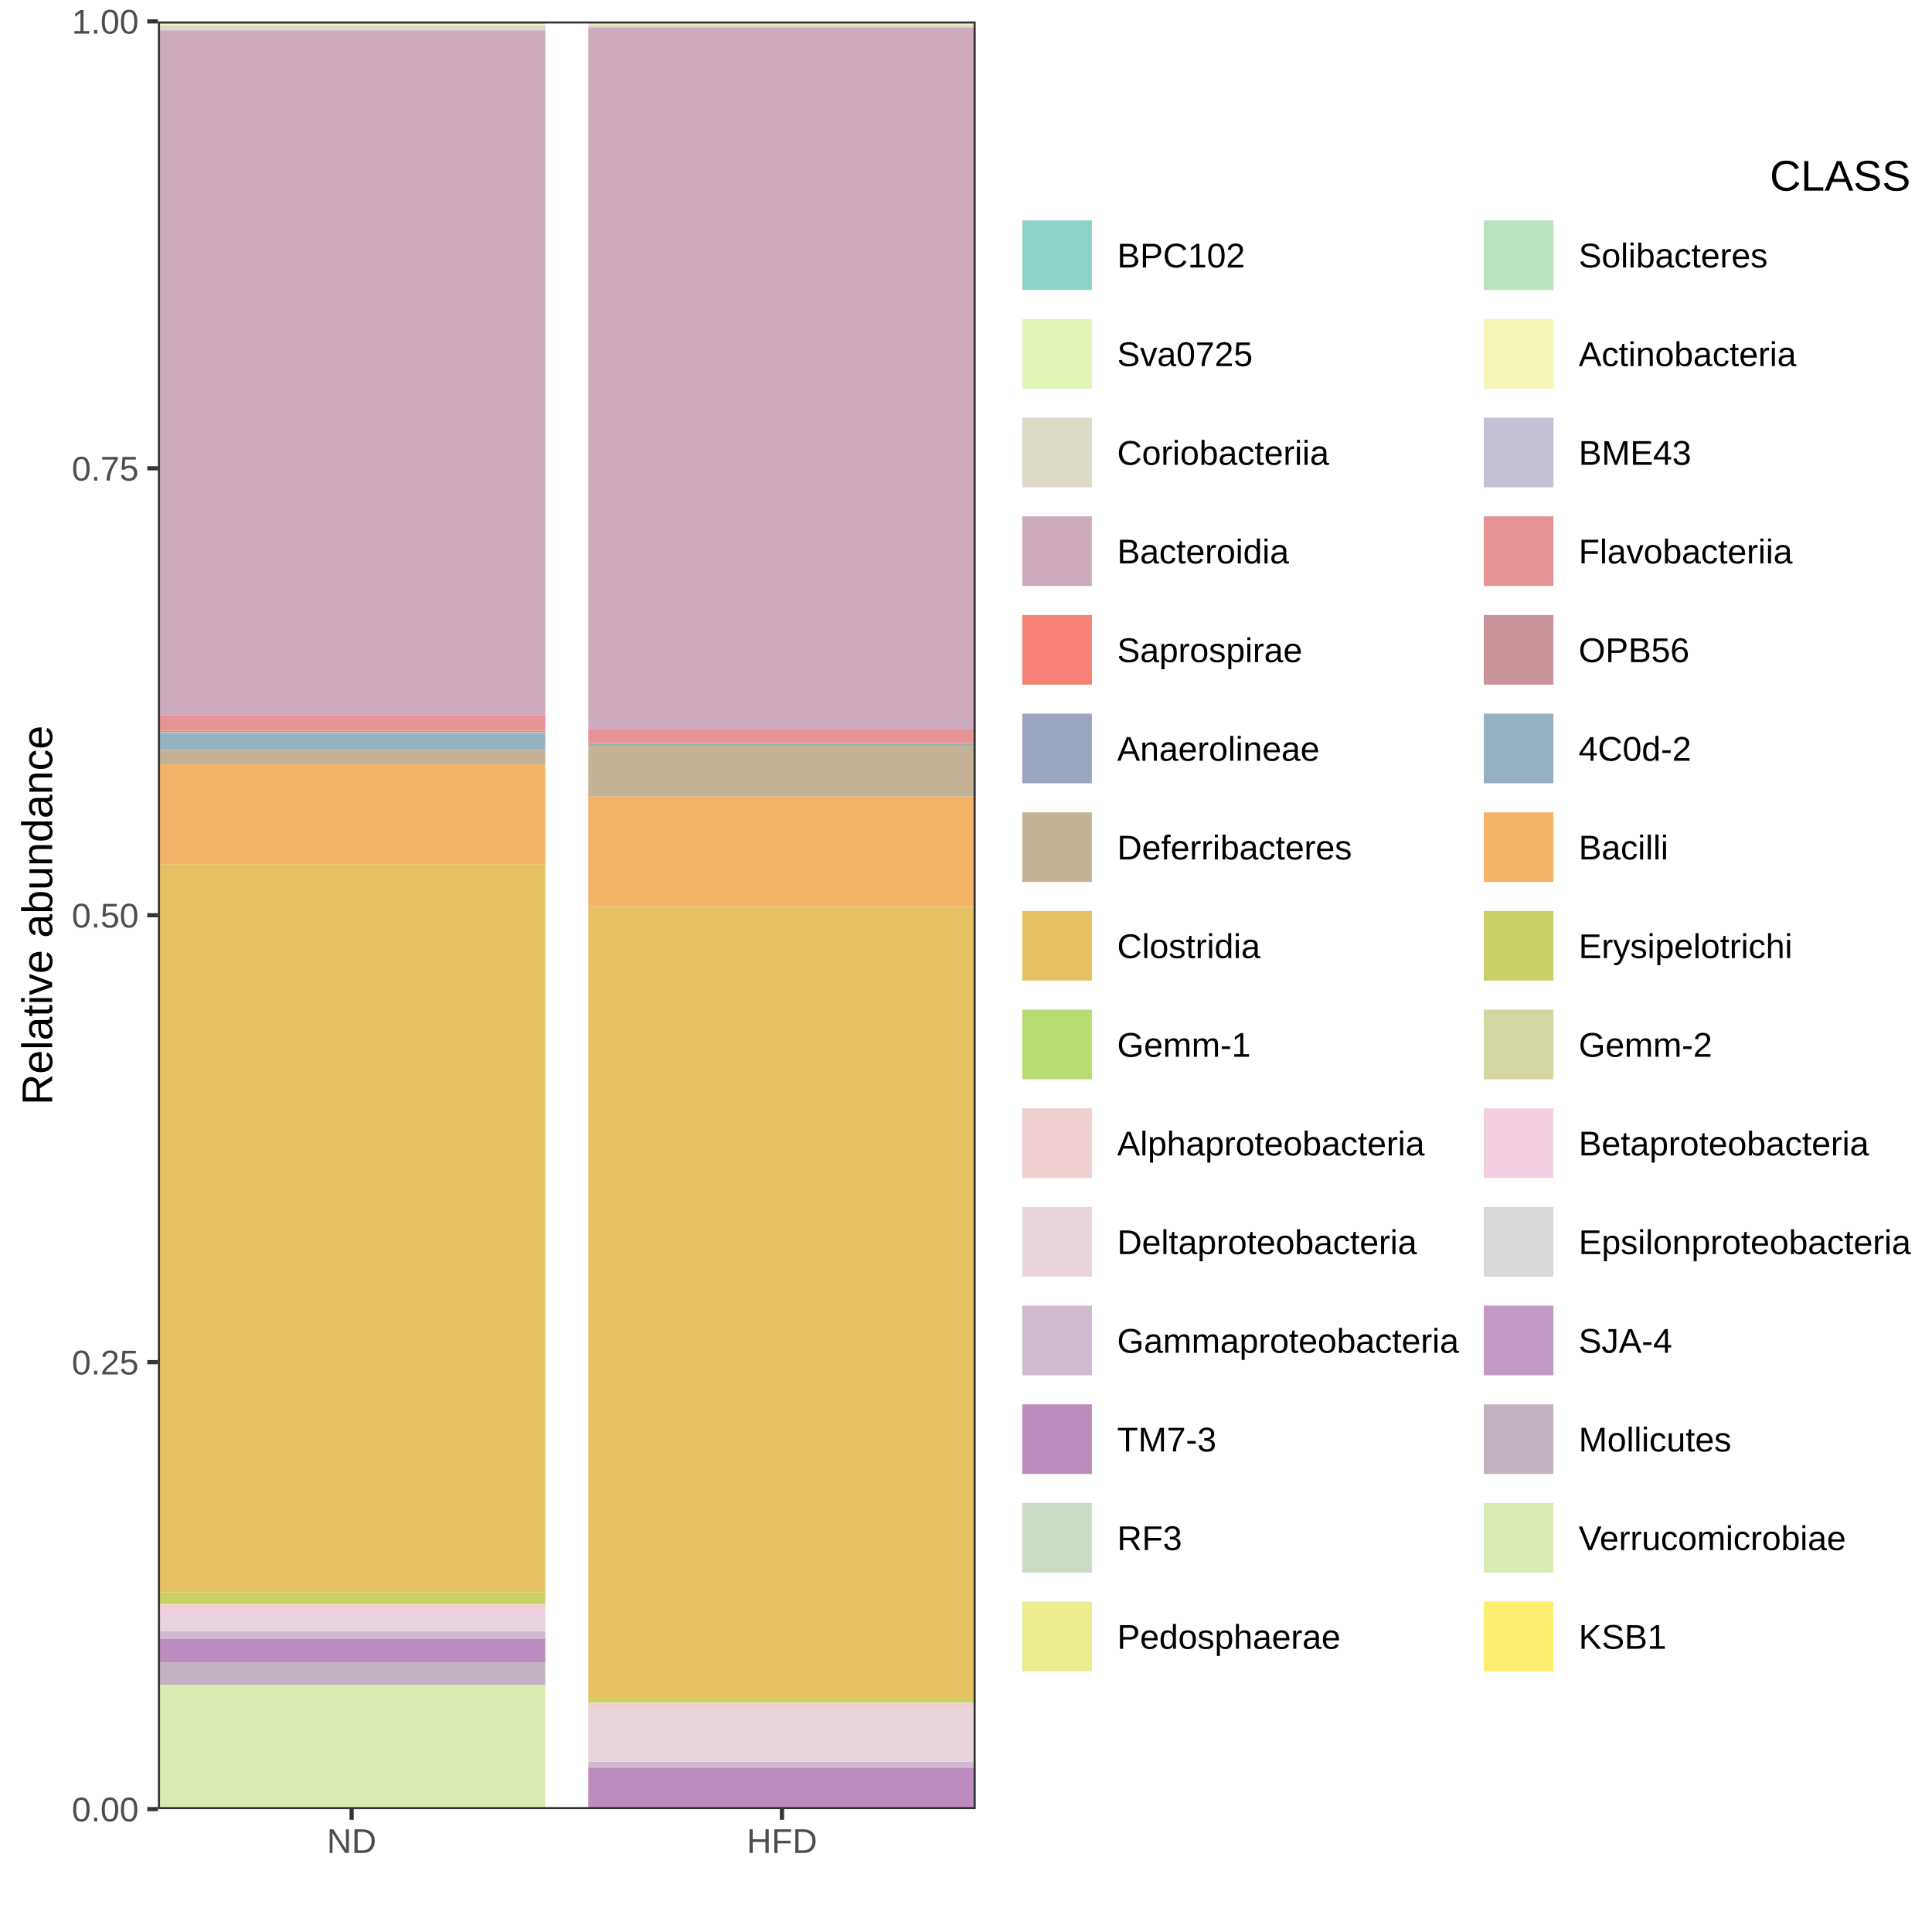
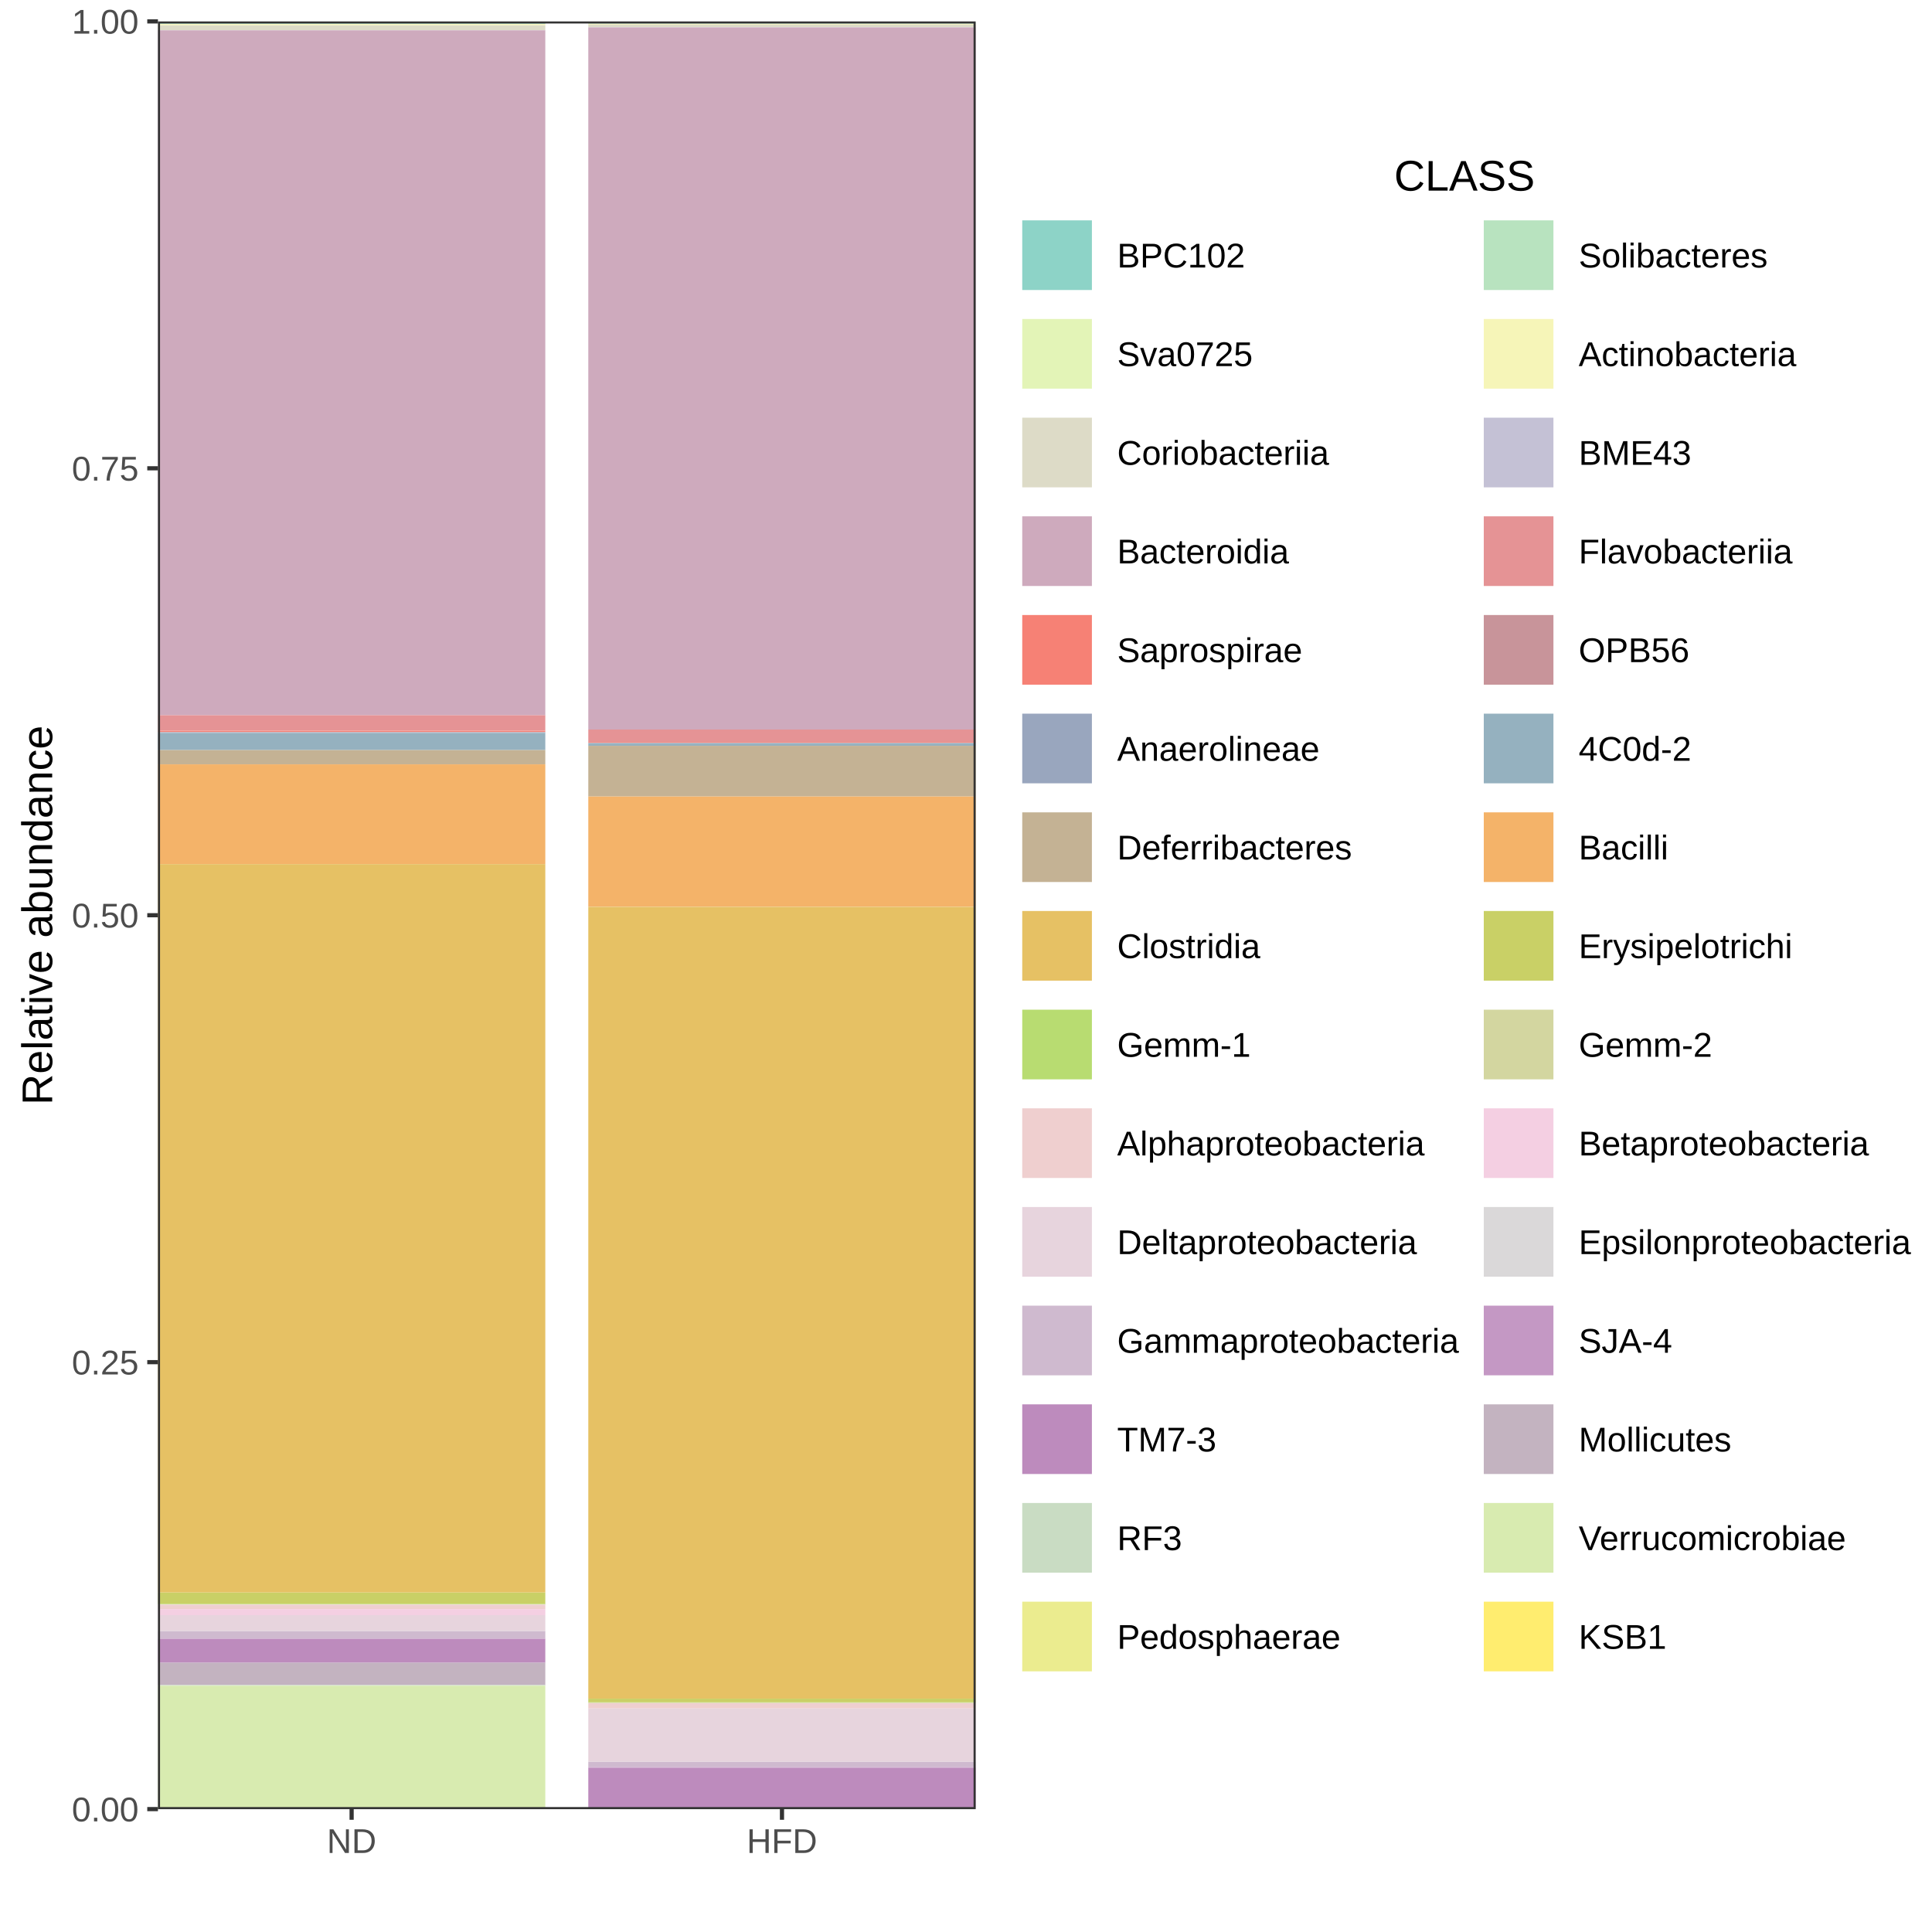
<svg xmlns="http://www.w3.org/2000/svg" class="svglite" width="360.00pt" height="360.00pt" viewBox="0 0 360.00 360.00">
  <defs>
    <style type="text/css">
    .svglite line, .svglite polyline, .svglite polygon, .svglite path, .svglite rect, .svglite circle {
      fill: none;
      stroke: #000000;
      stroke-linecap: round;
      stroke-linejoin: round;
      stroke-miterlimit: 10.00;
    }
    .svglite text {
      white-space: pre;
    }
  </style>
  </defs>
  <rect width="100%" height="100%" style="stroke: none; fill: #FFFFFF;" />
  <defs>
    <clipPath id="cpMC4wMHwzNjAuMDB8MC4wMHwzNjAuMDA=">
      <rect x="0.00" y="0.00" width="360.00" height="360.00" />
    </clipPath>
  </defs>
  <g clip-path="url(#cpMC4wMHwzNjAuMDB8MC4wMHwzNjAuMDA=)">
    <rect x="-0" y="0.00" width="360.00" height="360.00" style="stroke-width: 0.78; stroke: #FFFFFF; fill: #FFFFFF;" />
  </g>
  <defs>
    <clipPath id="cpMjkuNDN8MTgxLjgwfDMuOTl8MzM3LjEw">
      <rect x="29.43" y="3.99" width="152.37" height="333.12" />
    </clipPath>
  </defs>
  <g clip-path="url(#cpMjkuNDN8MTgxLjgwfDMuOTl8MzM3LjEw)">
    <rect x="29.43" y="3.99" width="152.37" height="333.12" style="stroke-width: 0.78; stroke: none; fill: #FFFFFF;" />
    <rect x="29.43" y="4.32" width="72.18" height="0.096" style="stroke-width: 1.07; stroke: none; stroke-linecap: square; stroke-linejoin: miter; fill: #8DD3C7;" />
    <rect x="109.62" y="4.26" width="72.18" height="0.14" style="stroke-width: 1.07; stroke: none; stroke-linecap: square; stroke-linejoin: miter; fill: #8DD3C7;" />
    <rect x="29.43" y="4.42" width="72.18" height="0.030" style="stroke-width: 1.07; stroke: none; stroke-linecap: square; stroke-linejoin: miter; fill: #B8E3BF;" />
    <rect x="109.62" y="4.40" width="72.18" height="0.009" style="stroke-width: 1.07; stroke: none; stroke-linecap: square; stroke-linejoin: miter; fill: #B8E3BF;" />
    <rect x="29.43" y="4.45" width="72.18" height="0.033" style="stroke-width: 1.07; stroke: none; stroke-linecap: square; stroke-linejoin: miter; fill: #E3F4B7;" />
    <rect x="109.62" y="4.41" width="72.18" height="0.018" style="stroke-width: 1.07; stroke: none; stroke-linecap: square; stroke-linejoin: miter; fill: #E3F4B7;" />
    <rect x="29.43" y="4.48" width="72.18" height="0.23" style="stroke-width: 1.07; stroke: none; stroke-linecap: square; stroke-linejoin: miter; fill: #F6F5B8;" />
    <rect x="109.62" y="4.43" width="72.18" height="0.16" style="stroke-width: 1.07; stroke: none; stroke-linecap: square; stroke-linejoin: miter; fill: #F6F5B8;" />
    <rect x="29.43" y="4.72" width="72.18" height="0.90" style="stroke-width: 1.07; stroke: none; stroke-linecap: square; stroke-linejoin: miter; fill: #DDDBC7;" />
    <rect x="109.62" y="4.59" width="72.18" height="0.49" style="stroke-width: 1.07; stroke: none; stroke-linecap: square; stroke-linejoin: miter; fill: #DDDBC7;" />
    <rect x="29.43" y="5.62" width="72.18" height="0.030" style="stroke-width: 1.07; stroke: none; stroke-linecap: square; stroke-linejoin: miter; fill: #C4C1D5;" />
    <rect x="109.62" y="5.07" width="72.18" height="0.036" style="stroke-width: 1.07; stroke: none; stroke-linecap: square; stroke-linejoin: miter; fill: #C4C1D5;" />
    <rect x="29.43" y="5.65" width="72.18" height="127.64" style="stroke-width: 1.07; stroke: none; stroke-linecap: square; stroke-linejoin: miter; fill: #CEAABD;" />
    <rect x="109.62" y="5.11" width="72.18" height="130.83" style="stroke-width: 1.07; stroke: none; stroke-linecap: square; stroke-linejoin: miter; fill: #CEAABD;" />
    <rect x="29.43" y="133.28" width="72.18" height="2.87" style="stroke-width: 1.07; stroke: none; stroke-linecap: square; stroke-linejoin: miter; fill: #E59395;" />
    <rect x="109.62" y="135.94" width="72.18" height="2.32" style="stroke-width: 1.07; stroke: none; stroke-linecap: square; stroke-linejoin: miter; fill: #E59395;" />
    <rect x="29.43" y="136.16" width="72.18" height="0.23" style="stroke-width: 1.07; stroke: none; stroke-linecap: square; stroke-linejoin: miter; fill: #F68175;" />
    <rect x="109.62" y="138.26" width="72.18" height="0.17" style="stroke-width: 1.07; stroke: none; stroke-linecap: square; stroke-linejoin: miter; fill: #F68175;" />
    <rect x="29.43" y="136.38" width="72.18" height="0.061" style="stroke-width: 1.07; stroke: none; stroke-linecap: square; stroke-linejoin: miter; fill: #C8949A;" />
    <rect x="109.62" y="138.43" width="72.18" height="0.012" style="stroke-width: 1.07; stroke: none; stroke-linecap: square; stroke-linejoin: miter; fill: #C8949A;" />
    <rect x="29.43" y="136.45" width="72.18" height="0.12" style="stroke-width: 1.07; stroke: none; stroke-linecap: square; stroke-linejoin: miter; fill: #99A6BE;" />
    <rect x="109.62" y="138.44" width="72.18" height="0.092" style="stroke-width: 1.07; stroke: none; stroke-linecap: square; stroke-linejoin: miter; fill: #99A6BE;" />
    <rect x="29.43" y="136.57" width="72.18" height="3.20" style="stroke-width: 1.07; stroke: none; stroke-linecap: square; stroke-linejoin: miter; fill: #95B1BF;" />
    <rect x="109.62" y="138.54" width="72.18" height="0.44" style="stroke-width: 1.07; stroke: none; stroke-linecap: square; stroke-linejoin: miter; fill: #95B1BF;" />
    <rect x="29.43" y="139.77" width="72.18" height="2.65" style="stroke-width: 1.07; stroke: none; stroke-linecap: square; stroke-linejoin: miter; fill: #C4B294;" />
    <rect x="109.62" y="138.97" width="72.18" height="9.45" style="stroke-width: 1.07; stroke: none; stroke-linecap: square; stroke-linejoin: miter; fill: #C4B294;" />
    <rect x="29.43" y="142.43" width="72.18" height="18.60" style="stroke-width: 1.07; stroke: none; stroke-linecap: square; stroke-linejoin: miter; fill: #F4B369;" />
    <rect x="109.62" y="148.42" width="72.18" height="20.55" style="stroke-width: 1.07; stroke: none; stroke-linecap: square; stroke-linejoin: miter; fill: #F4B369;" />
    <rect x="29.43" y="161.02" width="72.18" height="135.73" style="stroke-width: 1.07; stroke: none; stroke-linecap: square; stroke-linejoin: miter; fill: #E6C164;" />
    <rect x="109.62" y="168.98" width="72.18" height="147.54" style="stroke-width: 1.07; stroke: none; stroke-linecap: square; stroke-linejoin: miter; fill: #E6C164;" />
    <rect x="29.43" y="296.76" width="72.18" height="2.12" style="stroke-width: 1.07; stroke: none; stroke-linecap: square; stroke-linejoin: miter; fill: #C9D066;" />
    <rect x="109.62" y="316.52" width="72.18" height="0.68" style="stroke-width: 1.07; stroke: none; stroke-linecap: square; stroke-linejoin: miter; fill: #C9D066;" />
    <rect x="29.43" y="298.88" width="72.18" height="0.091" style="stroke-width: 1.07; stroke: none; stroke-linecap: square; stroke-linejoin: miter; fill: #B8DC71;" />
    <rect x="109.62" y="317.20" width="72.18" height="0.073" style="stroke-width: 1.07; stroke: none; stroke-linecap: square; stroke-linejoin: miter; fill: #B8DC71;" />
    <rect x="29.43" y="298.97" width="72.18" height="0.007" style="stroke-width: 1.07; stroke: none; stroke-linecap: square; stroke-linejoin: miter; fill: #D3D6A0;" />
    <rect x="109.62" y="317.27" width="72.18" height="0.086" style="stroke-width: 1.07; stroke: none; stroke-linecap: square; stroke-linejoin: miter; fill: #D3D6A0;" />
    <rect x="29.43" y="298.98" width="72.18" height="0.86" style="stroke-width: 1.07; stroke: none; stroke-linecap: square; stroke-linejoin: miter; fill: #EFCFCF;" />
    <rect x="109.62" y="317.36" width="72.18" height="0.99" style="stroke-width: 1.07; stroke: none; stroke-linecap: square; stroke-linejoin: miter; fill: #EFCFCF;" />
    <rect x="29.43" y="299.83" width="72.18" height="1.13" style="stroke-width: 1.07; stroke: none; stroke-linecap: square; stroke-linejoin: miter; fill: #F4CFE2;" />
    <rect x="109.62" y="318.35" width="72.18" height="0.002" style="stroke-width: 1.07; stroke: none; stroke-linecap: square; stroke-linejoin: miter; fill: #F4CFE2;" />
    <rect x="29.43" y="300.96" width="72.18" height="2.93" style="stroke-width: 1.07; stroke: none; stroke-linecap: square; stroke-linejoin: miter; fill: #E7D4DD;" />
    <rect x="109.62" y="318.35" width="72.18" height="9.93" style="stroke-width: 1.07; stroke: none; stroke-linecap: square; stroke-linejoin: miter; fill: #E7D4DD;" />
    <rect x="29.43" y="303.90" width="72.18" height="0.042" style="stroke-width: 1.07; stroke: none; stroke-linecap: square; stroke-linejoin: miter; fill: #DAD8D9;" />
    <rect x="109.62" y="328.28" width="72.18" height="0.019" style="stroke-width: 1.07; stroke: none; stroke-linecap: square; stroke-linejoin: miter; fill: #DAD8D9;" />
    <rect x="29.43" y="303.94" width="72.18" height="1.37" style="stroke-width: 1.07; stroke: none; stroke-linecap: square; stroke-linejoin: miter; fill: #CFBACF;" />
    <rect x="109.62" y="328.30" width="72.18" height="0.97" style="stroke-width: 1.07; stroke: none; stroke-linecap: square; stroke-linejoin: miter; fill: #CFBACF;" />
    <rect x="29.43" y="305.31" width="72.18" height="0.056" style="stroke-width: 1.07; stroke: none; stroke-linecap: square; stroke-linejoin: miter; fill: #C498C4;" />
    <rect x="109.62" y="329.27" width="72.18" height="0.12" style="stroke-width: 1.07; stroke: none; stroke-linecap: square; stroke-linejoin: miter; fill: #C498C4;" />
    <rect x="29.43" y="305.37" width="72.18" height="4.46" style="stroke-width: 1.07; stroke: none; stroke-linecap: square; stroke-linejoin: miter; fill: #BD8BBD;" />
    <rect x="109.62" y="329.39" width="72.18" height="7.55" style="stroke-width: 1.07; stroke: none; stroke-linecap: square; stroke-linejoin: miter; fill: #BD8BBD;" />
    <rect x="29.43" y="309.82" width="72.18" height="4.17" style="stroke-width: 1.07; stroke: none; stroke-linecap: square; stroke-linejoin: miter; fill: #C3B3C0;" />
    <rect x="109.62" y="336.94" width="72.18" height="0.12" style="stroke-width: 1.07; stroke: none; stroke-linecap: square; stroke-linejoin: miter; fill: #C3B3C0;" />
    <rect x="29.43" y="313.99" width="72.18" height="0.10" style="stroke-width: 1.07; stroke: none; stroke-linecap: square; stroke-linejoin: miter; fill: #C9DCC3;" />
    <rect x="109.62" y="337.06" width="72.18" height="0.003" style="stroke-width: 1.07; stroke: none; stroke-linecap: square; stroke-linejoin: miter; fill: #C9DCC3;" />
    <rect x="29.43" y="314.10" width="72.18" height="22.90" style="stroke-width: 1.07; stroke: none; stroke-linecap: square; stroke-linejoin: miter; fill: #D8EBB0;" />
    <rect x="109.62" y="337.06" width="72.18" height="0.015" style="stroke-width: 1.07; stroke: none; stroke-linecap: square; stroke-linejoin: miter; fill: #D8EBB0;" />
    <rect x="29.43" y="336.99" width="72.18" height="0.047" style="stroke-width: 1.07; stroke: none; stroke-linecap: square; stroke-linejoin: miter; fill: #EBEC8F;" />
    <rect x="109.62" y="337.08" width="72.18" height="0.00" style="stroke-width: 1.07; stroke: none; stroke-linecap: square; stroke-linejoin: miter; fill: #EBEC8F;" />
    <rect x="29.43" y="337.04" width="72.18" height="0.061" style="stroke-width: 1.07; stroke: none; stroke-linecap: square; stroke-linejoin: miter; fill: #FFED6F;" />
    <rect x="109.62" y="337.08" width="72.18" height="0.022" style="stroke-width: 1.07; stroke: none; stroke-linecap: square; stroke-linejoin: miter; fill: #FFED6F;" />
    <rect x="29.43" y="3.99" width="152.37" height="333.12" style="stroke-width: 0.78; stroke: #333333;" />
  </g>
  <g clip-path="url(#cpMC4wMHwzNjAuMDB8MC4wMHwzNjAuMDA=)">
    <text x="25.84" y="339.39" text-anchor="end" style="font-size: 6.40px;fill: #4D4D4D; font-family: &quot;Arial&quot;;" textLength="12.45px" lengthAdjust="spacingAndGlyphs">0.00</text>
    <text x="25.84" y="256.11" text-anchor="end" style="font-size: 6.40px;fill: #4D4D4D; font-family: &quot;Arial&quot;;" textLength="12.45px" lengthAdjust="spacingAndGlyphs">0.25</text>
    <text x="25.84" y="172.83" text-anchor="end" style="font-size: 6.40px;fill: #4D4D4D; font-family: &quot;Arial&quot;;" textLength="12.45px" lengthAdjust="spacingAndGlyphs">0.50</text>
    <text x="25.84" y="89.55" text-anchor="end" style="font-size: 6.40px;fill: #4D4D4D; font-family: &quot;Arial&quot;;" textLength="12.45px" lengthAdjust="spacingAndGlyphs">0.75</text>
    <text x="25.84" y="6.27" text-anchor="end" style="font-size: 6.40px;fill: #4D4D4D; font-family: &quot;Arial&quot;;" textLength="12.45px" lengthAdjust="spacingAndGlyphs">1.00</text>
    <polyline points="27.44,337.10 29.43,337.10 " style="stroke-width: 0.78; stroke: #333333; stroke-linecap: butt;" />
    <polyline points="27.44,253.82 29.43,253.82 " style="stroke-width: 0.78; stroke: #333333; stroke-linecap: butt;" />
    <polyline points="27.44,170.54 29.43,170.54 " style="stroke-width: 0.78; stroke: #333333; stroke-linecap: butt;" />
    <polyline points="27.44,87.26 29.43,87.26 " style="stroke-width: 0.78; stroke: #333333; stroke-linecap: butt;" />
    <polyline points="27.44,3.99 29.43,3.99 " style="stroke-width: 0.78; stroke: #333333; stroke-linecap: butt;" />
    <polyline points="65.52,339.09 65.52,337.10 " style="stroke-width: 0.78; stroke: #333333; stroke-linecap: butt;" />
    <polyline points="145.71,339.09 145.71,337.10 " style="stroke-width: 0.78; stroke: #333333; stroke-linecap: butt;" />
    <text x="65.52" y="345.27" text-anchor="middle" style="font-size: 6.40px;fill: #4D4D4D; font-family: &quot;Arial&quot;;" textLength="9.23px" lengthAdjust="spacingAndGlyphs">ND</text>
    <text x="145.71" y="345.27" text-anchor="middle" style="font-size: 6.40px;fill: #4D4D4D; font-family: &quot;Arial&quot;;" textLength="13.13px" lengthAdjust="spacingAndGlyphs">HFD</text>
    <text transform="translate(9.72,170.54) rotate(-90)" text-anchor="middle" style="font-size: 8.00px; font-family: &quot;Arial&quot;;" textLength="70.73px" lengthAdjust="spacingAndGlyphs">Relative abundance</text>
    <rect x="189.77" y="28.95" width="166.24" height="283.19" style="stroke-width: 0.78; stroke: none; fill: #FFFFFF;" />
-     <text x="356.01" y="35.52" text-anchor="end" style="font-size: 8.00px; font-family: &quot;Arial&quot;;" textLength="26.23px" lengthAdjust="spacingAndGlyphs">CLASS</text>
+     <text x="272.89" y="35.52" text-anchor="middle" style="font-size: 8.00px; font-family: &quot;Arial&quot;;" textLength="26.23px" lengthAdjust="spacingAndGlyphs">CLASS</text>
    <rect x="189.77" y="40.35" width="14.40" height="14.40" style="stroke-width: 0.78; stroke: none; fill: #FFFFFF;" />
    <rect x="190.48" y="41.06" width="12.98" height="12.98" style="stroke-width: 1.07; stroke: none; stroke-linecap: square; stroke-linejoin: miter; fill: #8DD3C7;" />
    <rect x="275.77" y="40.35" width="14.40" height="14.40" style="stroke-width: 0.78; stroke: none; fill: #FFFFFF;" />
    <rect x="276.48" y="41.06" width="12.98" height="12.98" style="stroke-width: 1.07; stroke: none; stroke-linecap: square; stroke-linejoin: miter; fill: #B8E3BF;" />
    <rect x="189.77" y="58.73" width="14.40" height="14.40" style="stroke-width: 0.78; stroke: none; fill: #FFFFFF;" />
    <rect x="190.48" y="59.44" width="12.98" height="12.98" style="stroke-width: 1.07; stroke: none; stroke-linecap: square; stroke-linejoin: miter; fill: #E3F4B7;" />
    <rect x="275.77" y="58.73" width="14.40" height="14.40" style="stroke-width: 0.78; stroke: none; fill: #FFFFFF;" />
    <rect x="276.48" y="59.44" width="12.98" height="12.98" style="stroke-width: 1.07; stroke: none; stroke-linecap: square; stroke-linejoin: miter; fill: #F6F5B8;" />
    <rect x="189.77" y="77.12" width="14.40" height="14.40" style="stroke-width: 0.78; stroke: none; fill: #FFFFFF;" />
    <rect x="190.48" y="77.83" width="12.98" height="12.98" style="stroke-width: 1.07; stroke: none; stroke-linecap: square; stroke-linejoin: miter; fill: #DDDBC7;" />
    <rect x="275.77" y="77.12" width="14.40" height="14.40" style="stroke-width: 0.78; stroke: none; fill: #FFFFFF;" />
    <rect x="276.48" y="77.83" width="12.98" height="12.98" style="stroke-width: 1.07; stroke: none; stroke-linecap: square; stroke-linejoin: miter; fill: #C4C1D5;" />
    <rect x="189.77" y="95.50" width="14.40" height="14.40" style="stroke-width: 0.78; stroke: none; fill: #FFFFFF;" />
    <rect x="190.48" y="96.21" width="12.98" height="12.98" style="stroke-width: 1.07; stroke: none; stroke-linecap: square; stroke-linejoin: miter; fill: #CEAABD;" />
    <rect x="275.77" y="95.50" width="14.40" height="14.40" style="stroke-width: 0.78; stroke: none; fill: #FFFFFF;" />
    <rect x="276.48" y="96.21" width="12.98" height="12.98" style="stroke-width: 1.07; stroke: none; stroke-linecap: square; stroke-linejoin: miter; fill: #E59395;" />
    <rect x="189.77" y="113.89" width="14.40" height="14.40" style="stroke-width: 0.78; stroke: none; fill: #FFFFFF;" />
    <rect x="190.48" y="114.60" width="12.98" height="12.98" style="stroke-width: 1.07; stroke: none; stroke-linecap: square; stroke-linejoin: miter; fill: #F68175;" />
    <rect x="275.77" y="113.89" width="14.40" height="14.40" style="stroke-width: 0.78; stroke: none; fill: #FFFFFF;" />
    <rect x="276.48" y="114.60" width="12.98" height="12.98" style="stroke-width: 1.07; stroke: none; stroke-linecap: square; stroke-linejoin: miter; fill: #C8949A;" />
    <rect x="189.77" y="132.27" width="14.40" height="14.40" style="stroke-width: 0.78; stroke: none; fill: #FFFFFF;" />
    <rect x="190.48" y="132.98" width="12.98" height="12.98" style="stroke-width: 1.07; stroke: none; stroke-linecap: square; stroke-linejoin: miter; fill: #99A6BE;" />
    <rect x="275.77" y="132.27" width="14.40" height="14.40" style="stroke-width: 0.78; stroke: none; fill: #FFFFFF;" />
    <rect x="276.48" y="132.98" width="12.98" height="12.98" style="stroke-width: 1.07; stroke: none; stroke-linecap: square; stroke-linejoin: miter; fill: #95B1BF;" />
    <rect x="189.77" y="150.66" width="14.40" height="14.40" style="stroke-width: 0.78; stroke: none; fill: #FFFFFF;" />
    <rect x="190.48" y="151.37" width="12.98" height="12.98" style="stroke-width: 1.07; stroke: none; stroke-linecap: square; stroke-linejoin: miter; fill: #C4B294;" />
    <rect x="275.77" y="150.66" width="14.40" height="14.40" style="stroke-width: 0.78; stroke: none; fill: #FFFFFF;" />
    <rect x="276.48" y="151.37" width="12.98" height="12.98" style="stroke-width: 1.07; stroke: none; stroke-linecap: square; stroke-linejoin: miter; fill: #F4B369;" />
    <rect x="189.77" y="169.04" width="14.40" height="14.40" style="stroke-width: 0.78; stroke: none; fill: #FFFFFF;" />
    <rect x="190.48" y="169.75" width="12.98" height="12.98" style="stroke-width: 1.07; stroke: none; stroke-linecap: square; stroke-linejoin: miter; fill: #E6C164;" />
    <rect x="275.77" y="169.04" width="14.40" height="14.40" style="stroke-width: 0.78; stroke: none; fill: #FFFFFF;" />
    <rect x="276.48" y="169.75" width="12.98" height="12.98" style="stroke-width: 1.07; stroke: none; stroke-linecap: square; stroke-linejoin: miter; fill: #C9D066;" />
    <rect x="189.77" y="187.43" width="14.40" height="14.40" style="stroke-width: 0.78; stroke: none; fill: #FFFFFF;" />
    <rect x="190.48" y="188.14" width="12.98" height="12.98" style="stroke-width: 1.07; stroke: none; stroke-linecap: square; stroke-linejoin: miter; fill: #B8DC71;" />
    <rect x="275.77" y="187.43" width="14.40" height="14.40" style="stroke-width: 0.78; stroke: none; fill: #FFFFFF;" />
    <rect x="276.48" y="188.14" width="12.98" height="12.98" style="stroke-width: 1.07; stroke: none; stroke-linecap: square; stroke-linejoin: miter; fill: #D3D6A0;" />
    <rect x="189.77" y="205.81" width="14.40" height="14.40" style="stroke-width: 0.78; stroke: none; fill: #FFFFFF;" />
    <rect x="190.48" y="206.52" width="12.98" height="12.98" style="stroke-width: 1.07; stroke: none; stroke-linecap: square; stroke-linejoin: miter; fill: #EFCFCF;" />
    <rect x="275.77" y="205.81" width="14.40" height="14.40" style="stroke-width: 0.78; stroke: none; fill: #FFFFFF;" />
    <rect x="276.48" y="206.52" width="12.98" height="12.98" style="stroke-width: 1.07; stroke: none; stroke-linecap: square; stroke-linejoin: miter; fill: #F4CFE2;" />
    <rect x="189.77" y="224.20" width="14.40" height="14.40" style="stroke-width: 0.78; stroke: none; fill: #FFFFFF;" />
    <rect x="190.48" y="224.91" width="12.98" height="12.98" style="stroke-width: 1.07; stroke: none; stroke-linecap: square; stroke-linejoin: miter; fill: #E7D4DD;" />
    <rect x="275.77" y="224.20" width="14.40" height="14.40" style="stroke-width: 0.78; stroke: none; fill: #FFFFFF;" />
    <rect x="276.48" y="224.91" width="12.98" height="12.98" style="stroke-width: 1.07; stroke: none; stroke-linecap: square; stroke-linejoin: miter; fill: #DAD8D9;" />
    <rect x="189.77" y="242.58" width="14.40" height="14.40" style="stroke-width: 0.78; stroke: none; fill: #FFFFFF;" />
    <rect x="190.48" y="243.29" width="12.98" height="12.98" style="stroke-width: 1.07; stroke: none; stroke-linecap: square; stroke-linejoin: miter; fill: #CFBACF;" />
    <rect x="275.77" y="242.58" width="14.40" height="14.40" style="stroke-width: 0.78; stroke: none; fill: #FFFFFF;" />
    <rect x="276.48" y="243.29" width="12.98" height="12.98" style="stroke-width: 1.07; stroke: none; stroke-linecap: square; stroke-linejoin: miter; fill: #C498C4;" />
    <rect x="189.77" y="260.97" width="14.40" height="14.40" style="stroke-width: 0.78; stroke: none; fill: #FFFFFF;" />
    <rect x="190.48" y="261.68" width="12.98" height="12.98" style="stroke-width: 1.07; stroke: none; stroke-linecap: square; stroke-linejoin: miter; fill: #BD8BBD;" />
    <rect x="275.77" y="260.97" width="14.40" height="14.40" style="stroke-width: 0.78; stroke: none; fill: #FFFFFF;" />
    <rect x="276.48" y="261.68" width="12.98" height="12.98" style="stroke-width: 1.07; stroke: none; stroke-linecap: square; stroke-linejoin: miter; fill: #C3B3C0;" />
    <rect x="189.77" y="279.35" width="14.40" height="14.40" style="stroke-width: 0.78; stroke: none; fill: #FFFFFF;" />
    <rect x="190.48" y="280.06" width="12.98" height="12.98" style="stroke-width: 1.07; stroke: none; stroke-linecap: square; stroke-linejoin: miter; fill: #C9DCC3;" />
    <rect x="275.77" y="279.35" width="14.40" height="14.40" style="stroke-width: 0.78; stroke: none; fill: #FFFFFF;" />
    <rect x="276.48" y="280.06" width="12.98" height="12.98" style="stroke-width: 1.07; stroke: none; stroke-linecap: square; stroke-linejoin: miter; fill: #D8EBB0;" />
    <rect x="189.77" y="297.74" width="14.40" height="14.40" style="stroke-width: 0.78; stroke: none; fill: #FFFFFF;" />
    <rect x="190.48" y="298.45" width="12.98" height="12.98" style="stroke-width: 1.07; stroke: none; stroke-linecap: square; stroke-linejoin: miter; fill: #EBEC8F;" />
    <rect x="275.77" y="297.74" width="14.40" height="14.40" style="stroke-width: 0.78; stroke: none; fill: #FFFFFF;" />
    <rect x="276.48" y="298.45" width="12.98" height="12.98" style="stroke-width: 1.07; stroke: none; stroke-linecap: square; stroke-linejoin: miter; fill: #FFED6F;" />
    <text x="208.16" y="49.84" style="font-size: 6.40px; font-family: &quot;Arial&quot;;" textLength="23.81px" lengthAdjust="spacingAndGlyphs">BPC102</text>
    <text x="294.16" y="49.84" style="font-size: 6.40px; font-family: &quot;Arial&quot;;" textLength="35.19px" lengthAdjust="spacingAndGlyphs">Solibacteres</text>
    <text x="208.16" y="68.22" style="font-size: 6.40px; font-family: &quot;Arial&quot;;" textLength="25.24px" lengthAdjust="spacingAndGlyphs">Sva0725</text>
    <text x="294.16" y="68.22" style="font-size: 6.40px; font-family: &quot;Arial&quot;;" textLength="40.52px" lengthAdjust="spacingAndGlyphs">Actinobacteria</text>
    <text x="208.16" y="86.61" style="font-size: 6.40px; font-family: &quot;Arial&quot;;" textLength="39.45px" lengthAdjust="spacingAndGlyphs">Coriobacteriia</text>
    <text x="294.16" y="86.61" style="font-size: 6.40px; font-family: &quot;Arial&quot;;" textLength="20.97px" lengthAdjust="spacingAndGlyphs">BME43</text>
    <text x="208.16" y="104.99" style="font-size: 6.40px; font-family: &quot;Arial&quot;;" textLength="31.99px" lengthAdjust="spacingAndGlyphs">Bacteroidia</text>
    <text x="294.16" y="104.99" style="font-size: 6.40px; font-family: &quot;Arial&quot;;" textLength="39.80px" lengthAdjust="spacingAndGlyphs">Flavobacteriia</text>
    <text x="208.16" y="123.38" style="font-size: 6.40px; font-family: &quot;Arial&quot;;" textLength="34.48px" lengthAdjust="spacingAndGlyphs">Saprospirae</text>
    <text x="294.16" y="123.38" style="font-size: 6.40px; font-family: &quot;Arial&quot;;" textLength="20.61px" lengthAdjust="spacingAndGlyphs">OPB56</text>
    <text x="208.16" y="141.76" style="font-size: 6.40px; font-family: &quot;Arial&quot;;" textLength="37.68px" lengthAdjust="spacingAndGlyphs">Anaerolineae</text>
    <text x="294.16" y="141.76" style="font-size: 6.40px; font-family: &quot;Arial&quot;;" textLength="20.97px" lengthAdjust="spacingAndGlyphs">4C0d-2</text>
    <text x="208.16" y="160.15" style="font-size: 6.40px; font-family: &quot;Arial&quot;;" textLength="43.72px" lengthAdjust="spacingAndGlyphs">Deferribacteres</text>
    <text x="294.16" y="160.15" style="font-size: 6.40px; font-family: &quot;Arial&quot;;" textLength="16.69px" lengthAdjust="spacingAndGlyphs">Bacilli</text>
    <text x="208.16" y="178.53" style="font-size: 6.40px; font-family: &quot;Arial&quot;;" textLength="26.65px" lengthAdjust="spacingAndGlyphs">Clostridia</text>
    <text x="294.16" y="178.53" style="font-size: 6.40px; font-family: &quot;Arial&quot;;" textLength="39.79px" lengthAdjust="spacingAndGlyphs">Erysipelotrichi</text>
    <text x="208.16" y="196.92" style="font-size: 6.40px; font-family: &quot;Arial&quot;;" textLength="24.88px" lengthAdjust="spacingAndGlyphs">Gemm-1</text>
    <text x="294.16" y="196.92" style="font-size: 6.40px; font-family: &quot;Arial&quot;;" textLength="24.88px" lengthAdjust="spacingAndGlyphs">Gemm-2</text>
    <text x="208.16" y="215.30" style="font-size: 6.40px; font-family: &quot;Arial&quot;;" textLength="57.24px" lengthAdjust="spacingAndGlyphs">Alphaproteobacteria</text>
    <text x="294.16" y="215.30" style="font-size: 6.40px; font-family: &quot;Arial&quot;;" textLength="54.04px" lengthAdjust="spacingAndGlyphs">Betaproteobacteria</text>
    <text x="208.16" y="233.69" style="font-size: 6.40px; font-family: &quot;Arial&quot;;" textLength="55.81px" lengthAdjust="spacingAndGlyphs">Deltaproteobacteria</text>
    <text x="294.16" y="233.69" style="font-size: 6.40px; font-family: &quot;Arial&quot;;" textLength="61.86px" lengthAdjust="spacingAndGlyphs">Epsilonproteobacteria</text>
    <text x="208.16" y="252.07" style="font-size: 6.40px; font-family: &quot;Arial&quot;;" textLength="63.63px" lengthAdjust="spacingAndGlyphs">Gammaproteobacteria</text>
    <text x="294.16" y="252.07" style="font-size: 6.40px; font-family: &quot;Arial&quot;;" textLength="17.41px" lengthAdjust="spacingAndGlyphs">SJA-4</text>
    <text x="208.16" y="270.46" style="font-size: 6.40px; font-family: &quot;Arial&quot;;" textLength="18.48px" lengthAdjust="spacingAndGlyphs">TM7-3</text>
    <text x="294.16" y="270.46" style="font-size: 6.40px; font-family: &quot;Arial&quot;;" textLength="28.43px" lengthAdjust="spacingAndGlyphs">Mollicutes</text>
    <text x="208.16" y="288.84" style="font-size: 6.40px; font-family: &quot;Arial&quot;;" textLength="12.07px" lengthAdjust="spacingAndGlyphs">RF3</text>
    <text x="294.16" y="288.84" style="font-size: 6.40px; font-family: &quot;Arial&quot;;" textLength="49.76px" lengthAdjust="spacingAndGlyphs">Verrucomicrobiae</text>
    <text x="208.16" y="307.23" style="font-size: 6.40px; font-family: &quot;Arial&quot;;" textLength="41.60px" lengthAdjust="spacingAndGlyphs">Pedosphaerae</text>
    <text x="294.16" y="307.23" style="font-size: 6.40px; font-family: &quot;Arial&quot;;" textLength="16.34px" lengthAdjust="spacingAndGlyphs">KSB1</text>
  </g>
</svg>
